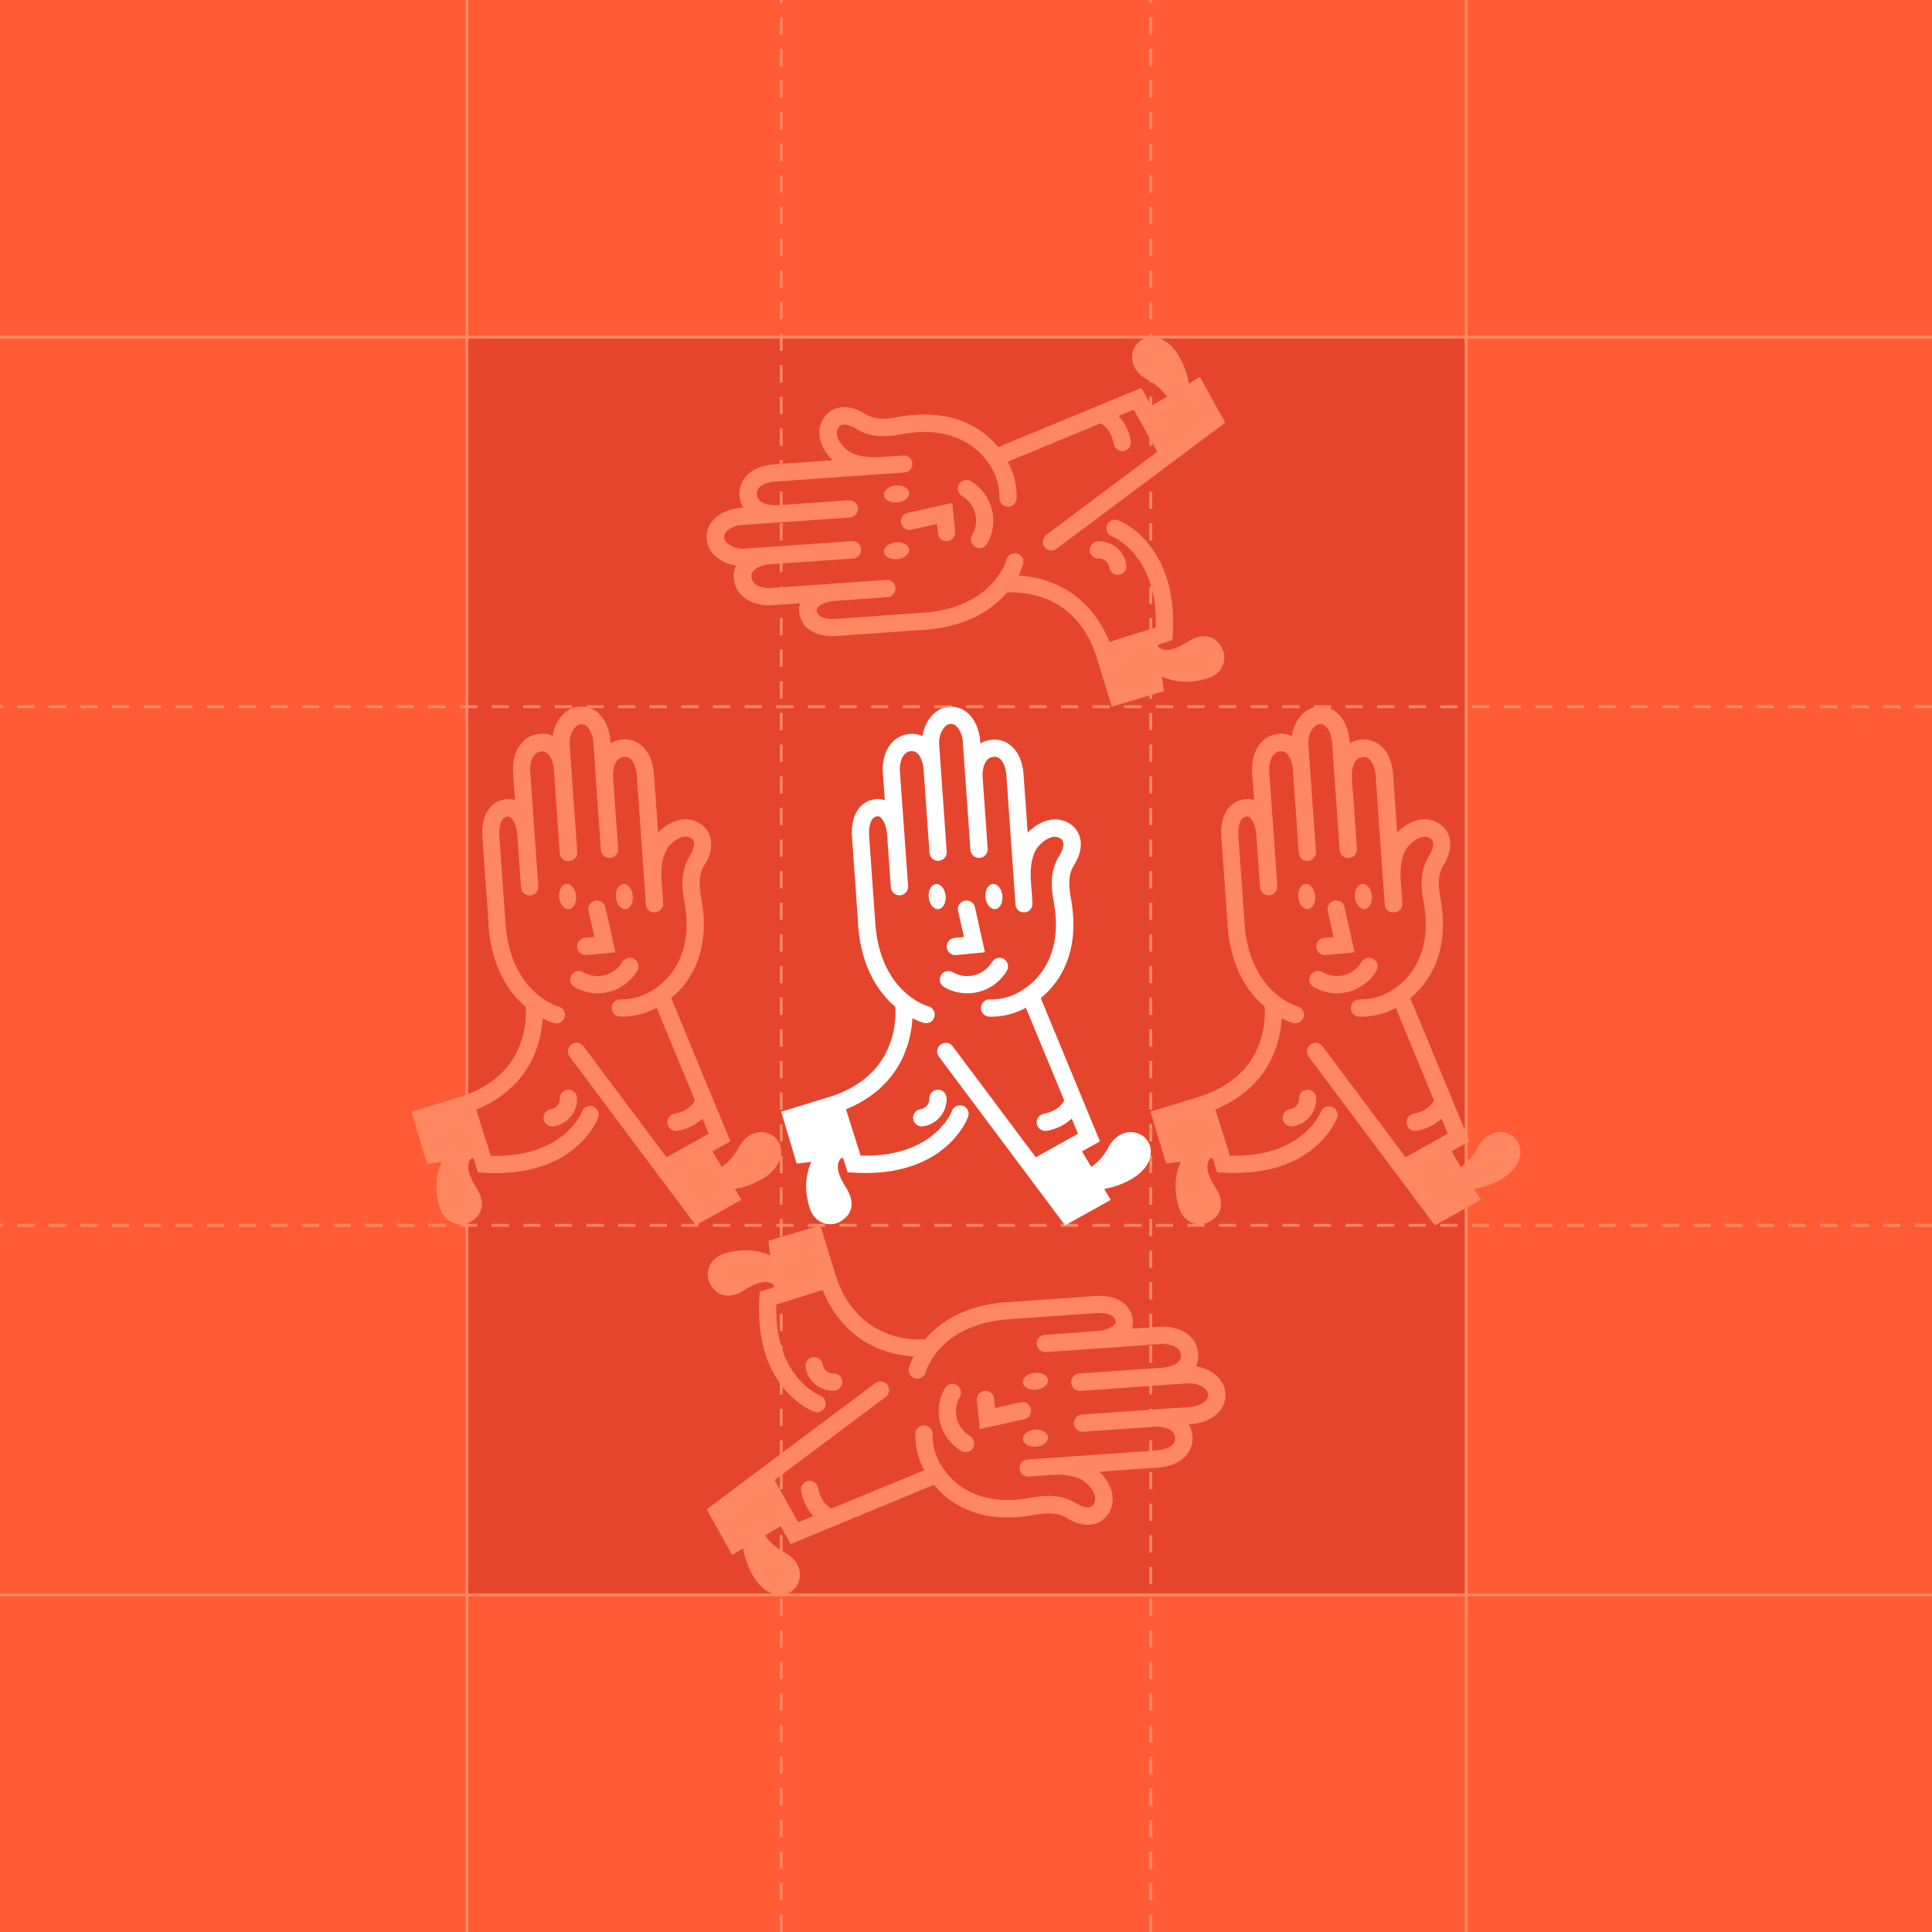
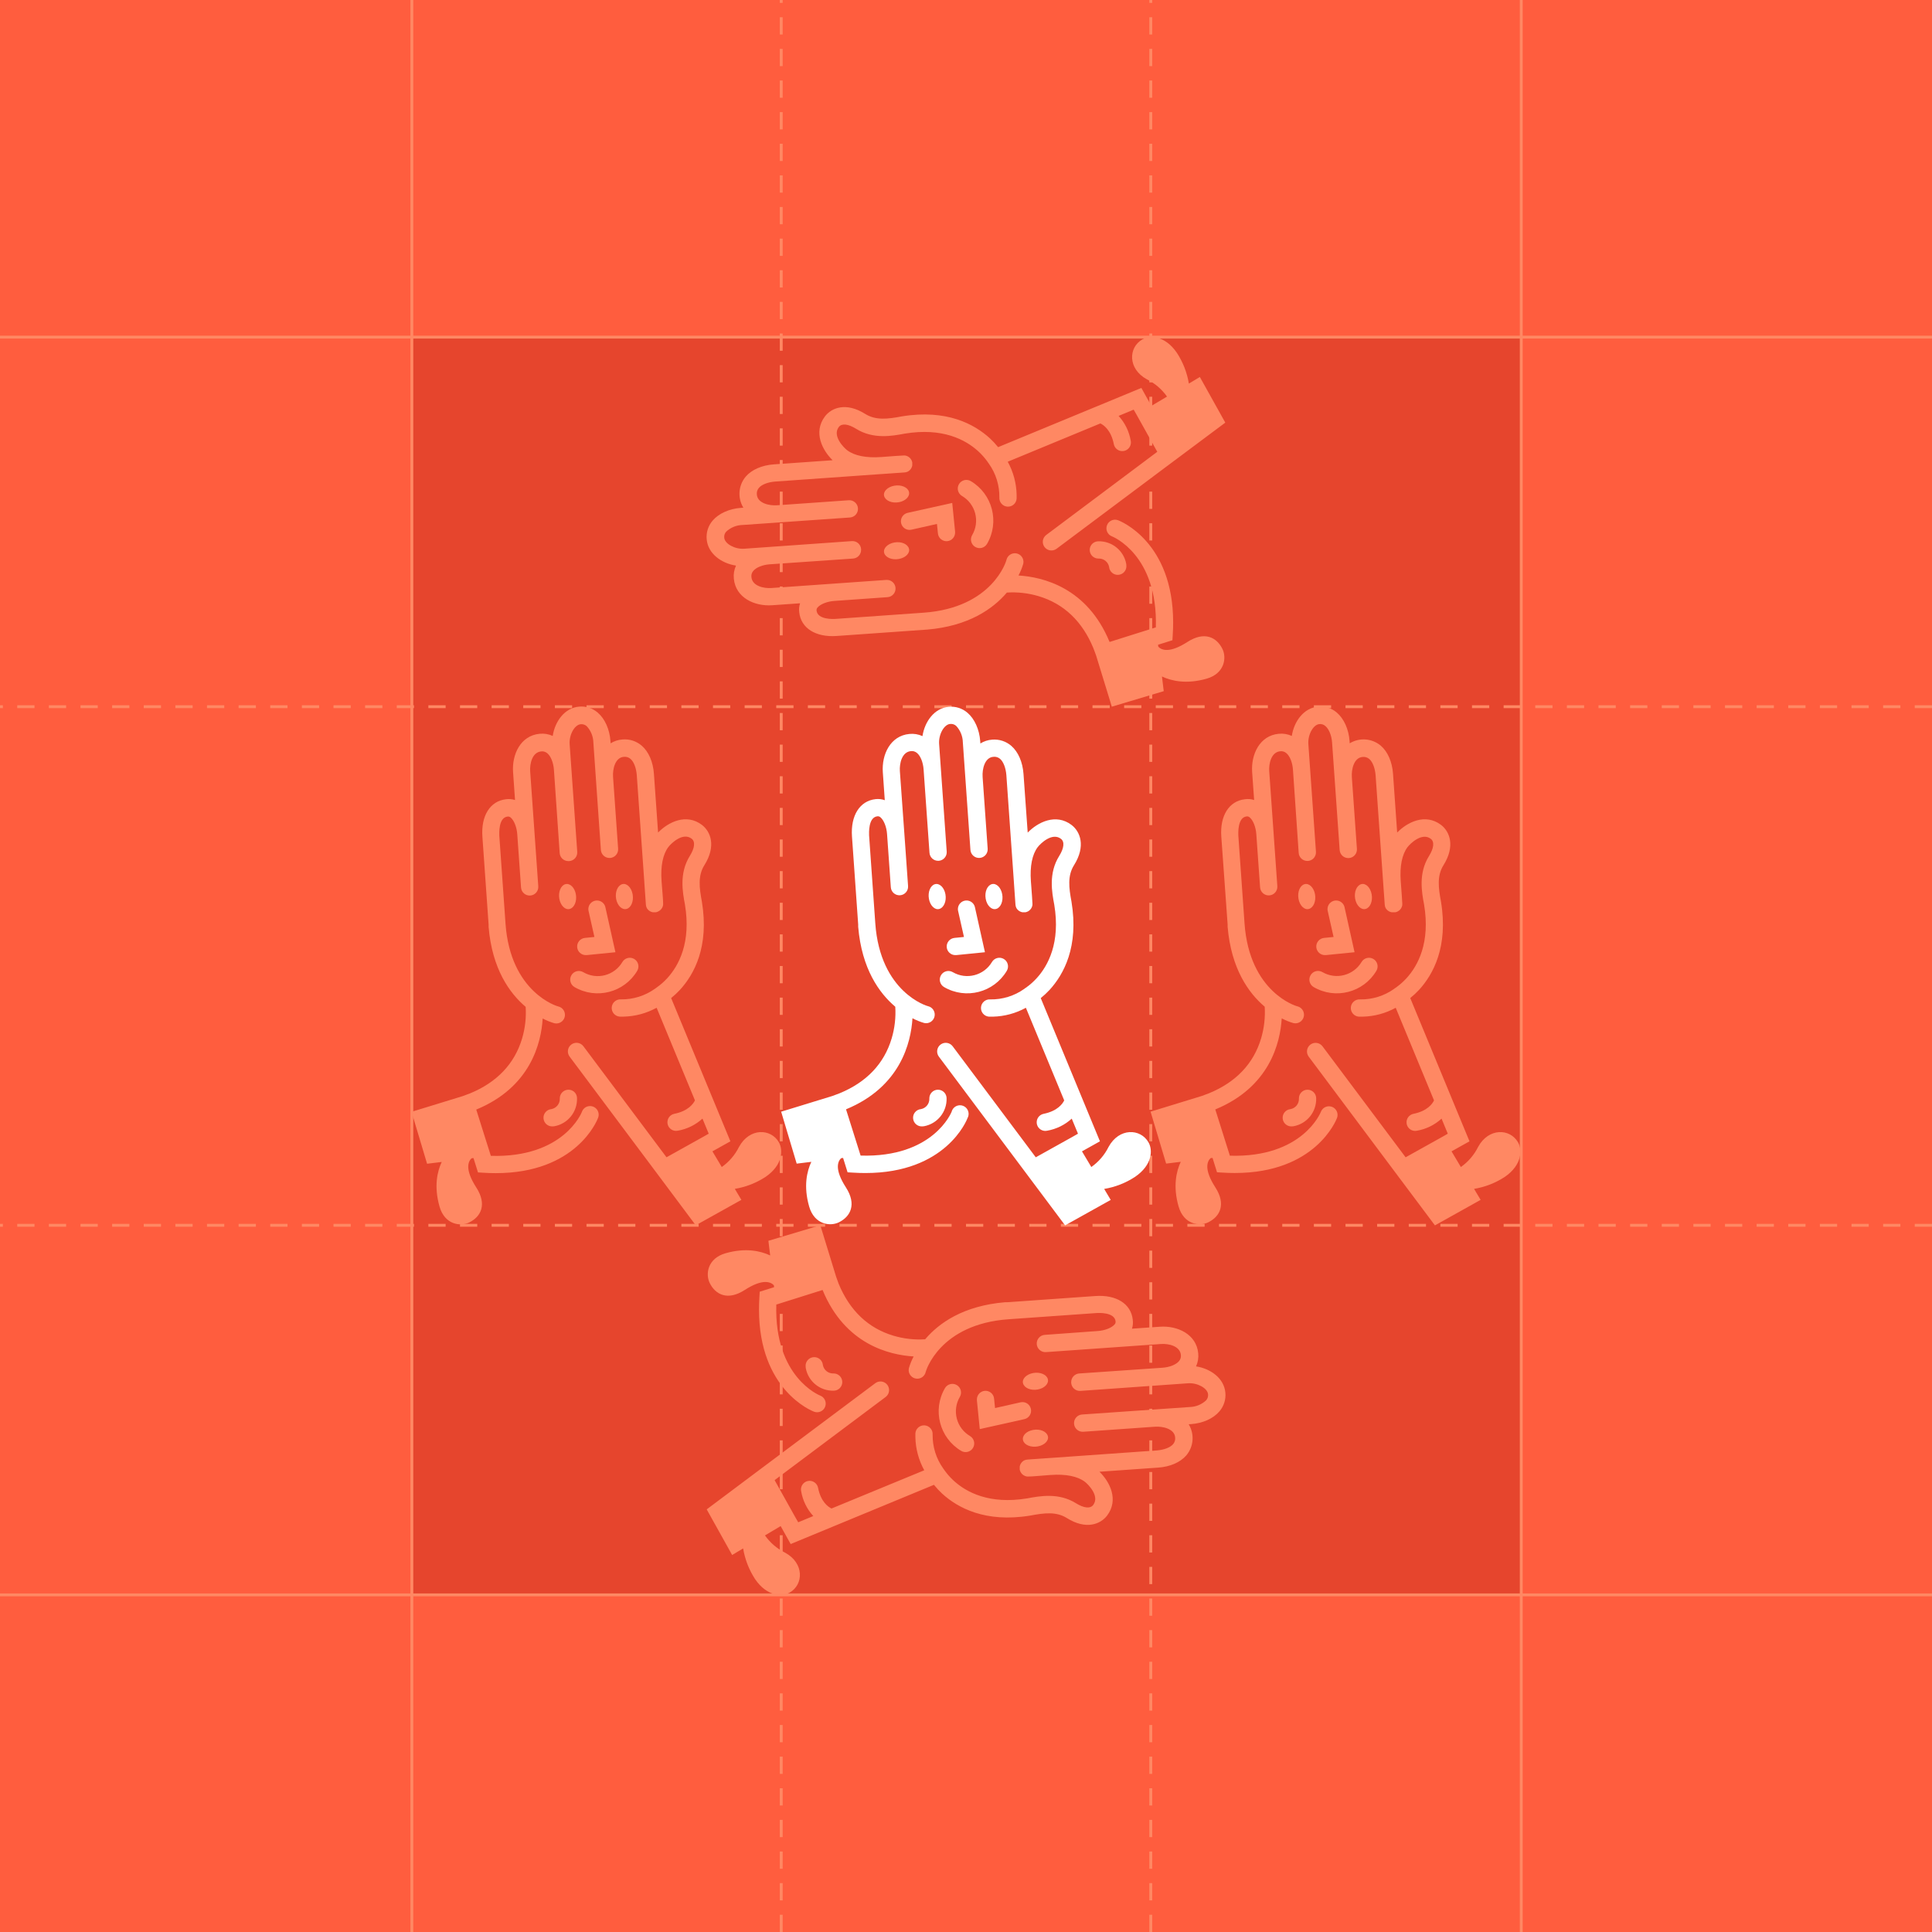
<svg xmlns="http://www.w3.org/2000/svg" viewBox="0 0 672 672">
  <defs>
-     <style>.cls-1{fill:#ff5c35;}.cls-2{fill:#e6452d;}.cls-3{fill:#ff8863;}.cls-4{fill:#fff;}</style>
+     <style>.cls-1{fill:#ff5d3e;}.cls-2{fill:#e6452d;}.cls-3{fill:#ff8863;}.cls-4{fill:#fff;}</style>
  </defs>
  <g id="Layer_3" data-name="Layer 3">
    <rect class="cls-1" width="672" height="672" />
  </g>
  <g id="Layer_1" data-name="Layer 1">
-     <rect class="cls-2" x="162.39" y="117.26" width="347.59" height="437.48" />
+     <rect class="cls-2" x="143.25" y="117.26" width="385.87" height="437.48" />
    <path class="cls-3" d="M672,246.31h-6v-1h6Zm-11,0h-6v-1h6Zm-11,0h-6v-1h6Zm-11,0h-6v-1h6Zm-11,0h-6v-1h6Zm-11,0h-6v-1h6Zm-11,0h-6v-1h6Zm-11,0h-6v-1h6Zm-11,0h-6v-1h6Zm-11,0h-6v-1h6Zm-11,0h-6v-1h6Zm-11,0h-6v-1h6Zm-11,0h-6v-1h6Zm-11,0h-6v-1h6Zm-11,0h-6v-1h6Zm-11,0h-6v-1h6Zm-11,0h-6v-1h6Zm-11,0h-6v-1h6Zm-11,0h-6v-1h6Zm-11,0h-6v-1h6Zm-11,0h-6v-1h6Zm-11,0h-6v-1h6Zm-11,0h-6v-1h6Zm-11,0h-6v-1h6Zm-11,0h-6v-1h6Zm-11,0h-6v-1h6Zm-11,0h-6v-1h6Zm-11,0h-6v-1h6Zm-11,0h-6v-1h6Zm-11,0h-6v-1h6Zm-11,0h-6v-1h6Zm-11,0h-6v-1h6Zm-11,0h-6v-1h6Zm-11,0h-6v-1h6Zm-11,0h-6v-1h6Zm-11,0h-6v-1h6Zm-11,0h-6v-1h6Zm-11,0h-6v-1h6Zm-11,0h-6v-1h6Zm-11,0h-6v-1h6Zm-11,0h-6v-1h6Zm-11,0h-6v-1h6Zm-11,0h-6v-1h6Zm-11,0h-6v-1h6Zm-11,0h-6v-1h6Zm-11,0h-6v-1h6Zm-11,0h-6v-1h6Zm-11,0h-6v-1h6Zm-11,0h-6v-1h6Zm-11,0h-6v-1h6Zm-11,0h-6v-1h6Zm-11,0h-6v-1h6Zm-11,0H94v-1h6Zm-11,0H83v-1h6Zm-11,0H72v-1h6Zm-11,0H61v-1h6Zm-11,0H50v-1h6Zm-11,0H39v-1h6Zm-11,0H28v-1h6Zm-11,0H17v-1h6Zm-11,0H6v-1h6Zm-11,0H0v-1H1Z" />
    <rect class="cls-3" y="116.76" width="672" height="1" />
    <path class="cls-3" d="M672,426.69h-6v-1h6Zm-11,0h-6v-1h6Zm-11,0h-6v-1h6Zm-11,0h-6v-1h6Zm-11,0h-6v-1h6Zm-11,0h-6v-1h6Zm-11,0h-6v-1h6Zm-11,0h-6v-1h6Zm-11,0h-6v-1h6Zm-11,0h-6v-1h6Zm-11,0h-6v-1h6Zm-11,0h-6v-1h6Zm-11,0h-6v-1h6Zm-11,0h-6v-1h6Zm-11,0h-6v-1h6Zm-11,0h-6v-1h6Zm-11,0h-6v-1h6Zm-11,0h-6v-1h6Zm-11,0h-6v-1h6Zm-11,0h-6v-1h6Zm-11,0h-6v-1h6Zm-11,0h-6v-1h6Zm-11,0h-6v-1h6Zm-11,0h-6v-1h6Zm-11,0h-6v-1h6Zm-11,0h-6v-1h6Zm-11,0h-6v-1h6Zm-11,0h-6v-1h6Zm-11,0h-6v-1h6Zm-11,0h-6v-1h6Zm-11,0h-6v-1h6Zm-11,0h-6v-1h6Zm-11,0h-6v-1h6Zm-11,0h-6v-1h6Zm-11,0h-6v-1h6Zm-11,0h-6v-1h6Zm-11,0h-6v-1h6Zm-11,0h-6v-1h6Zm-11,0h-6v-1h6Zm-11,0h-6v-1h6Zm-11,0h-6v-1h6Zm-11,0h-6v-1h6Zm-11,0h-6v-1h6Zm-11,0h-6v-1h6Zm-11,0h-6v-1h6Zm-11,0h-6v-1h6Zm-11,0h-6v-1h6Zm-11,0h-6v-1h6Zm-11,0h-6v-1h6Zm-11,0h-6v-1h6Zm-11,0h-6v-1h6Zm-11,0h-6v-1h6Zm-11,0H94v-1h6Zm-11,0H83v-1h6Zm-11,0H72v-1h6Zm-11,0H61v-1h6Zm-11,0H50v-1h6Zm-11,0H39v-1h6Zm-11,0H28v-1h6Zm-11,0H17v-1h6Zm-11,0H6v-1h6Zm-11,0H0v-1H1Z" />
    <rect class="cls-3" y="554.24" width="672" height="1" />
    <path class="cls-3" d="M400.77,672h-1v-6h1Zm0-11h-1v-6h1Zm0-11h-1v-6h1Zm0-11h-1v-6h1Zm0-11h-1v-6h1Zm0-11h-1v-6h1Zm0-11h-1v-6h1Zm0-11h-1v-6h1Zm0-11h-1v-6h1Zm0-11h-1v-6h1Zm0-11h-1v-6h1Zm0-11h-1v-6h1Zm0-11h-1v-6h1Zm0-11h-1v-6h1Zm0-11h-1v-6h1Zm0-11h-1v-6h1Zm0-11h-1v-6h1Zm0-11h-1v-6h1Zm0-11h-1v-6h1Zm0-11h-1v-6h1Zm0-11h-1v-6h1Zm0-11h-1v-6h1Zm0-11h-1v-6h1Zm0-11h-1v-6h1Zm0-11h-1v-6h1Zm0-11h-1v-6h1Zm0-11h-1v-6h1Zm0-11h-1v-6h1Zm0-11h-1v-6h1Zm0-11h-1v-6h1Zm0-11h-1v-6h1Zm0-11h-1v-6h1Zm0-11h-1v-6h1Zm0-11h-1v-6h1Zm0-11h-1v-6h1Zm0-11h-1v-6h1Zm0-11h-1v-6h1Zm0-11h-1v-6h1Zm0-11h-1v-6h1Zm0-11h-1v-6h1Zm0-11h-1v-6h1Zm0-11h-1v-6h1Zm0-11h-1v-6h1Zm0-11h-1v-6h1Zm0-11h-1v-6h1Zm0-11h-1v-6h1Zm0-11h-1v-6h1Zm0-11h-1v-6h1Zm0-11h-1v-6h1Zm0-11h-1v-6h1Zm0-11h-1v-6h1Zm0-11h-1v-6h1Zm0-11h-1V94h1Zm0-11h-1V83h1Zm0-11h-1V72h1Zm0-11h-1V61h1Zm0-11h-1V50h1Zm0-11h-1V39h1Zm0-11h-1V28h1Zm0-11h-1V17h1Zm0-11h-1V6h1Zm0-11h-1V0h1Z" />
-     <rect class="cls-3" x="509.48" width="1" height="672" />
-     <rect class="cls-3" x="161.89" width="1" height="672" />
+     <rect class="cls-3" x="528.63" width="1" height="672" />
+     <rect class="cls-3" x="142.75" width="1" height="672" />
    <path class="cls-3" d="M272.23,672h-1v-6h1Zm0-11h-1v-6h1Zm0-11h-1v-6h1Zm0-11h-1v-6h1Zm0-11h-1v-6h1Zm0-11h-1v-6h1Zm0-11h-1v-6h1Zm0-11h-1v-6h1Zm0-11h-1v-6h1Zm0-11h-1v-6h1Zm0-11h-1v-6h1Zm0-11h-1v-6h1Zm0-11h-1v-6h1Zm0-11h-1v-6h1Zm0-11h-1v-6h1Zm0-11h-1v-6h1Zm0-11h-1v-6h1Zm0-11h-1v-6h1Zm0-11h-1v-6h1Zm0-11h-1v-6h1Zm0-11h-1v-6h1Zm0-11h-1v-6h1Zm0-11h-1v-6h1Zm0-11h-1v-6h1Zm0-11h-1v-6h1Zm0-11h-1v-6h1Zm0-11h-1v-6h1Zm0-11h-1v-6h1Zm0-11h-1v-6h1Zm0-11h-1v-6h1Zm0-11h-1v-6h1Zm0-11h-1v-6h1Zm0-11h-1v-6h1Zm0-11h-1v-6h1Zm0-11h-1v-6h1Zm0-11h-1v-6h1Zm0-11h-1v-6h1Zm0-11h-1v-6h1Zm0-11h-1v-6h1Zm0-11h-1v-6h1Zm0-11h-1v-6h1Zm0-11h-1v-6h1Zm0-11h-1v-6h1Zm0-11h-1v-6h1Zm0-11h-1v-6h1Zm0-11h-1v-6h1Zm0-11h-1v-6h1Zm0-11h-1v-6h1Zm0-11h-1v-6h1Zm0-11h-1v-6h1Zm0-11h-1v-6h1Zm0-11h-1v-6h1Zm0-11h-1V94h1Zm0-11h-1V83h1Zm0-11h-1V72h1Zm0-11h-1V61h1Zm0-11h-1V50h1Zm0-11h-1V39h1Zm0-11h-1V28h1Zm0-11h-1V17h1Zm0-11h-1V6h1Zm0-11h-1V0h1Z" />
    <path class="cls-4" d="M399.46,397.31c-2.79-4.84-10.21-5.1-13.87,1.61a18.73,18.73,0,0,1-6,7l-3.25-5.45,6.25-3.49L362,347.17a29.62,29.62,0,0,0,3.07-2.86c4.91-5.37,10.22-15,7.62-30.69-.89-4.75-1.44-9,.88-12.68,4.18-6.68,2.15-11.7-.86-14-5.49-4.14-11.75-.94-15.25,2.66L356,269.19c-.29-4.12-1.84-7.68-4.24-9.76a9,9,0,0,0-6.68-2.16A8.85,8.85,0,0,0,341,258.6l-.06-.84c-.29-4-1.94-7.73-4.43-9.84a8.68,8.68,0,0,0-6.55-2.07c-5,.46-8.34,5.18-9.1,10.19a8.78,8.78,0,0,0-4.56-.75c-6.64.63-9.67,7.19-9.23,13.34l.68,9.7a7.08,7.08,0,0,0-3.21-.37c-5.49.61-8.71,5.71-8.2,13l2.16,30.61h0l0,.61a1.13,1.13,0,0,1,0,.18c1.23,14.61,7.3,23.06,12.9,27.81a31.66,31.66,0,0,1-1.25,11c-2.61,8.8-8.73,15.24-18.11,19.1l-2.51.94-17.82,5.47,5.4,18.06,5.09-.62c-1.55,3.32-2.77,8.52-.75,15.55,1.79,6.26,7.27,7,10.34,5.48,4.06-2,6.24-6.24,2.44-12.14-4.06-6.3-2.84-9.06-1.66-10.17l.68-.08,1.56,5,2.06.12c1.43.09,2.81.13,4.14.13,28,0,35.24-18.34,35.54-19.15A3,3,0,1,0,331,386.7c-.07.16-6.34,16-31.66,15.24l-2.44-7.75-2.63-8.34h0c18.92-7.79,22.6-23.19,23.11-31.68a21.27,21.27,0,0,0,4.1,1.66,2.94,2.94,0,0,0,.65.07,3,3,0,0,0,.64-5.93c-.17,0-16.62-4.72-18.32-28.82l-2.16-30.61c0-.64-.35-6.25,2.88-6.61a1.34,1.34,0,0,1,1.11.38c1.16,1,2.09,3.34,2.26,5.79l1.31,18.51a3,3,0,1,0,6-.42l-1.08-15.3h0L313,268.21c-.18-2.63.68-6.65,3.82-6.95a2.73,2.73,0,0,1,2.14.65c1.22,1,2.12,3.28,2.29,5.71a.08.08,0,0,1,0,0l2.05,29a3,3,0,0,0,3,2.79h.21a3,3,0,0,0,2.78-3.21l-2.64-37.44c-.23-3.25,1.69-6.75,3.81-6.95a2.7,2.7,0,0,1,2.12.67,8.61,8.61,0,0,1,2.32,5.7l2.64,37.44a3,3,0,0,0,6-.42l-1.76-24.92a.34.34,0,0,0,0-.1c-.18-2.56.68-6.72,3.75-6.94a3,3,0,0,1,2.32.71c1.17,1,2,3.19,2.19,5.65l2.63,37.33h0V307l.53,7.57c0,.11,0,.22.06.33a1.52,1.52,0,0,0,0,.21,2.64,2.64,0,0,0,.17.47s0,0,0,.06a3,3,0,0,0,2.21,1.67l.15,0c.12,0,.23,0,.35,0h.21a2.51,2.51,0,0,0,.27,0l.29-.05.27-.1.28-.11c.09,0,.16-.1.25-.15l.25-.16c.07-.05.13-.12.2-.18a2.18,2.18,0,0,0,.22-.21,1.25,1.25,0,0,0,.16-.22,2.15,2.15,0,0,0,.18-.24c.05-.08.08-.17.12-.25s.09-.18.12-.27a1.38,1.38,0,0,0,.08-.29c0-.09.05-.18.07-.28s0-.21,0-.32a2,2,0,0,0,0-.25c-.05-1.23-.26-4-.41-6l-.13-1.72v0c-.37-5.22.45-9.32,2.37-11.85.91-1.21,5-5.24,8.08-2.9,1.33,1,1.1,3.24-.62,6-3.75,6-2.51,12.6-1.7,16.91,2.19,13.21-2.13,21.21-6.14,25.6a23.09,23.09,0,0,1-3.72,3.28,3.14,3.14,0,0,0-.59.42,19.83,19.83,0,0,1-11.81,3.65,3,3,0,1,0-.45,6c.46,0,.92,0,1.39,0a25,25,0,0,0,11.45-3.09l13.33,32.22c-.55,1.14-2.29,3.69-7.17,4.67a3,3,0,0,0,.59,5.94,3.05,3.05,0,0,0,.6-.06,17.07,17.07,0,0,0,8.6-4.21l2.17,5.24-1.75,1h0l-7.93,4.42-5,2.79-28.91-38.62a3,3,0,0,0-4.8,3.6l28.43,38h0l15.48,20.69,15.87-8.85-2.28-3.82a27.91,27.91,0,0,0,10.68-4.16C400.9,405.21,401,399.91,399.46,397.31Z" />
    <path class="cls-4" d="M323.25,382.08a3.59,3.59,0,0,1-2.92,3.7,3,3,0,0,0,.54,6,2.47,2.47,0,0,0,.54-.05,9.61,9.61,0,0,0,7.84-9.7,3,3,0,0,0-3.05-3A3,3,0,0,0,323.25,382.08Z" />
    <path class="cls-4" d="M325.21,307.54c-1.59.42-2.53,2.7-2.11,5.08s2.06,4,3.64,3.53,2.53-2.71,2.11-5.08S326.8,307.11,325.21,307.54Z" />
    <path class="cls-4" d="M346.49,316.15c1.59-.43,2.53-2.71,2.11-5.08s-2.06-4-3.65-3.53-2.52,2.7-2.1,5.08S344.9,316.58,346.49,316.15Z" />
    <path class="cls-4" d="M329.3,329.51a3,3,0,0,0,3,2.7h.29l10-1-3.45-15.5a3,3,0,1,0-5.85,1.3l2,8.89-3.29.33A3,3,0,0,0,329.3,329.51Z" />
    <path class="cls-4" d="M327.3,339.21a3,3,0,0,0,1.06,4.11,16,16,0,0,0,21.84-5.66,3,3,0,0,0-5.17-3.05,10,10,0,0,1-13.63,3.53A3,3,0,0,0,327.3,339.21Z" />
    <path class="cls-3" d="M528,397.31c-2.79-4.84-10.21-5.1-13.87,1.61a18.73,18.73,0,0,1-6,7l-3.25-5.45,6.25-3.49-20.61-49.83a29.62,29.62,0,0,0,3.07-2.86c4.91-5.37,10.21-15,7.62-30.69-.89-4.75-1.44-9,.88-12.68,4.17-6.68,2.15-11.7-.86-14-5.5-4.14-11.75-.94-15.26,2.66l-1.44-20.45c-.29-4.12-1.84-7.68-4.25-9.76a9.3,9.3,0,0,0-10.82-.83l-.05-.84c-.29-4-1.94-7.73-4.43-9.84a8.68,8.68,0,0,0-6.55-2.07c-5,.46-8.34,5.18-9.11,10.19a8.73,8.73,0,0,0-4.55-.75c-6.64.63-9.67,7.19-9.24,13.34l.69,9.7A7.08,7.08,0,0,0,433,278c-5.49.61-8.72,5.71-8.2,13L427,321.56h0l0,.61,0,.18c1.23,14.61,7.3,23.06,12.9,27.81a31.92,31.92,0,0,1-1.25,11c-2.61,8.8-8.73,15.24-18.11,19.1l-2.51.94-17.83,5.47,5.41,18.06,5.09-.62c-1.55,3.32-2.77,8.52-.75,15.55,1.79,6.26,7.27,7,10.34,5.48,4.06-2,6.24-6.24,2.44-12.14-4.06-6.3-2.84-9.06-1.66-10.17l.68-.08,1.56,5,2.06.12c1.43.09,2.81.13,4.14.13,28,0,35.24-18.34,35.54-19.15a3,3,0,1,0-5.62-2.11c-.06.16-6.33,16-31.65,15.24l-2.44-7.75-2.63-8.34h0c18.92-7.79,22.6-23.19,23.11-31.68a21.27,21.27,0,0,0,4.1,1.66,2.88,2.88,0,0,0,.65.07,3,3,0,0,0,.64-5.93c-.17,0-16.62-4.72-18.33-28.82l-2.16-30.61c0-.64-.34-6.25,2.89-6.61a1.34,1.34,0,0,1,1.11.38c1.16,1,2.09,3.34,2.26,5.79l1.31,18.51a3,3,0,0,0,6-.42l-1.08-15.3h0l-1.74-24.67c-.19-2.63.68-6.65,3.82-6.95a2.71,2.71,0,0,1,2.13.65c1.23,1,2.13,3.28,2.3,5.71,0,0,0,0,0,0l2,29a3,3,0,0,0,3,2.79h.22a3,3,0,0,0,2.78-3.21l-2.64-37.44c-.23-3.25,1.69-6.75,3.8-6.95a2.68,2.68,0,0,1,2.12.67c1.25,1.06,2.16,3.29,2.33,5.7l2.64,37.44a3,3,0,0,0,6-.42l-1.76-24.92v-.1c-.18-2.56.68-6.72,3.75-6.94a3,3,0,0,1,2.31.71c1.18,1,2,3.19,2.2,5.65l2.63,37.33h0V307l.54,7.57c0,.11,0,.22.05.33s0,.14,0,.21a2.64,2.64,0,0,0,.17.47s0,0,0,.06a3,3,0,0,0,2.21,1.67l.15,0c.12,0,.23,0,.35,0H485a2,2,0,0,0,.26,0l.3-.05.27-.1.28-.11a1.94,1.94,0,0,0,.24-.15,1.53,1.53,0,0,0,.25-.16,1.81,1.81,0,0,0,.21-.18c.07-.07.15-.13.22-.21a1.25,1.25,0,0,0,.16-.22c.06-.08.12-.15.18-.24l.12-.25c0-.09.09-.18.12-.27a2.45,2.45,0,0,0,.08-.29,2.3,2.3,0,0,0,.06-.28,1.67,1.67,0,0,0,0-.32,2,2,0,0,0,0-.25c-.05-1.23-.26-4-.41-6l-.13-1.72v0c-.37-5.22.45-9.32,2.36-11.85.92-1.21,5-5.24,8.09-2.9,1.33,1,1.1,3.24-.62,6-3.75,6-2.51,12.6-1.7,16.91,2.19,13.21-2.13,21.21-6.14,25.6a23.52,23.52,0,0,1-3.72,3.28,2.85,2.85,0,0,0-.59.42,19.85,19.85,0,0,1-11.81,3.65,3,3,0,1,0-.45,6c.46,0,.92,0,1.39,0a25,25,0,0,0,11.45-3.09l13.32,32.22c-.54,1.14-2.28,3.69-7.16,4.67a3,3,0,0,0,.59,5.94,3.05,3.05,0,0,0,.6-.06,17,17,0,0,0,8.59-4.21l2.17,5.24-1.74,1h0l-7.93,4.42-5,2.79L460,363.93a3,3,0,1,0-4.8,3.6l28.42,38h0l15.49,20.69L515,417.34l-2.28-3.82a27.91,27.91,0,0,0,10.68-4.16C529.45,405.21,529.51,399.91,528,397.31Z" />
    <path class="cls-3" d="M451.8,382.08a3.59,3.59,0,0,1-2.92,3.7,3,3,0,0,0,.54,6,2.47,2.47,0,0,0,.54-.05,9.61,9.61,0,0,0,7.84-9.7,3,3,0,0,0-3.05-3A3,3,0,0,0,451.8,382.08Z" />
    <path class="cls-3" d="M453.76,307.54c-1.59.42-2.53,2.7-2.11,5.08s2.06,4,3.64,3.53,2.53-2.71,2.11-5.08S455.34,307.11,453.76,307.54Z" />
    <path class="cls-3" d="M475,316.15c1.59-.43,2.53-2.71,2.1-5.08s-2.05-4-3.64-3.53-2.53,2.7-2.1,5.08S473.45,316.58,475,316.15Z" />
    <path class="cls-3" d="M457.85,329.51a3,3,0,0,0,3,2.7h.3l10-1-3.45-15.5a3,3,0,1,0-5.85,1.3l2,8.89-3.29.33A3,3,0,0,0,457.85,329.51Z" />
    <path class="cls-3" d="M455.85,339.21a3,3,0,0,0,1.06,4.11,16,16,0,0,0,21.84-5.66,3,3,0,0,0-5.17-3.05A10,10,0,0,1,460,338.14,3,3,0,0,0,455.85,339.21Z" />
    <path class="cls-3" d="M270.91,397.31c-2.78-4.84-10.2-5.1-13.86,1.61a18.83,18.83,0,0,1-6,7l-3.25-5.45,6.25-3.49-20.61-49.83a28.64,28.64,0,0,0,3.07-2.86c4.91-5.37,10.22-15,7.62-30.69-.89-4.75-1.44-9,.88-12.68,4.18-6.68,2.15-11.7-.86-14-5.49-4.14-11.75-.94-15.25,2.66l-1.45-20.45c-.29-4.12-1.83-7.68-4.24-9.76a9,9,0,0,0-6.68-2.16,8.85,8.85,0,0,0-4.14,1.33l-.06-.84c-.29-4-1.94-7.73-4.43-9.84a8.67,8.67,0,0,0-6.55-2.07c-5,.46-8.34,5.18-9.1,10.19a8.78,8.78,0,0,0-4.56-.75c-6.63.63-9.67,7.19-9.23,13.34l.68,9.7A7.05,7.05,0,0,0,176,278c-5.5.61-8.72,5.71-8.21,13l2.16,30.61h0l0,.61a1.13,1.13,0,0,0,0,.18c1.22,14.61,7.29,23.06,12.89,27.81a31.59,31.59,0,0,1-1.24,11c-2.62,8.8-8.74,15.24-18.12,19.1l-2.51.94-17.82,5.47,5.4,18.06,5.09-.62c-1.55,3.32-2.76,8.52-.75,15.55,1.79,6.26,7.27,7,10.34,5.48,4.06-2,6.24-6.24,2.44-12.14-4.06-6.3-2.84-9.06-1.66-10.17l.68-.08,1.57,5,2.05.12c1.43.09,2.81.13,4.14.13,28,0,35.24-18.34,35.54-19.15a3,3,0,1,0-5.61-2.11c-.06.16-6.33,16-31.65,15.24l-2.45-7.75-2.63-8.34h0c18.92-7.79,22.6-23.19,23.11-31.68a21.86,21.86,0,0,0,4.1,1.66,2.94,2.94,0,0,0,.65.07,3,3,0,0,0,.64-5.93c-.16,0-16.62-4.72-18.32-28.82l-2.16-30.61c0-.64-.35-6.25,2.88-6.61a1.36,1.36,0,0,1,1.12.38c1.15,1,2.08,3.34,2.25,5.79l1.31,18.51a3,3,0,0,0,6-.42l-1.08-15.3h0l-1.74-24.67c-.18-2.63.68-6.65,3.82-6.95a2.73,2.73,0,0,1,2.14.65c1.22,1,2.12,3.28,2.3,5.71v0l2,29a3,3,0,0,0,3,2.79H198a3,3,0,0,0,2.78-3.21l-2.64-37.44c-.23-3.25,1.69-6.75,3.81-6.95a2.7,2.7,0,0,1,2.12.67,8.61,8.61,0,0,1,2.32,5.7L209,295.63a3,3,0,0,0,6-.42l-1.76-24.92s0-.07,0-.1c-.19-2.56.67-6.72,3.74-6.94a3,3,0,0,1,2.32.71c1.18,1,2,3.19,2.19,5.65l2.63,37.33h0V307l.53,7.57c0,.11,0,.22.06.33a1.52,1.52,0,0,0,0,.21,2.64,2.64,0,0,0,.17.47.14.14,0,0,1,0,.06,3,3,0,0,0,2.21,1.67l.15,0c.12,0,.23,0,.35,0h.21a2.19,2.19,0,0,0,.27,0l.29-.05.28-.1L229,317a2.07,2.07,0,0,0,.25-.15l.25-.16a1.71,1.71,0,0,0,.2-.18,2.18,2.18,0,0,0,.22-.21,2.11,2.11,0,0,0,.17-.22c0-.08.12-.15.17-.24s.08-.17.12-.25l.13-.27a2.46,2.46,0,0,0,.07-.29c0-.09.05-.18.07-.28s0-.21,0-.32,0-.16,0-.25c0-1.23-.26-4-.41-6l-.13-1.72v0c-.37-5.22.45-9.32,2.37-11.85.91-1.21,5-5.24,8.08-2.9,1.33,1,1.1,3.24-.62,6-3.75,6-2.51,12.6-1.7,16.91,2.19,13.21-2.13,21.21-6.13,25.6a23.14,23.14,0,0,1-3.73,3.28,3.51,3.51,0,0,0-.59.42A19.83,19.83,0,0,1,216,347.61a3,3,0,0,0-.45,6c.46,0,.92,0,1.39,0a24.94,24.94,0,0,0,11.45-3.09l13.33,32.22c-.55,1.14-2.29,3.69-7.17,4.67a3,3,0,0,0,.59,5.94,3.05,3.05,0,0,0,.6-.06,17.07,17.07,0,0,0,8.6-4.21l2.17,5.24-1.75,1h0l-7.93,4.42-5,2.79-28.91-38.62a3,3,0,0,0-4.8,3.6l28.43,38h0L242,426.19l15.87-8.85-2.28-3.82a27.85,27.85,0,0,0,10.68-4.16C272.35,405.21,272.41,399.91,270.91,397.31Z" />
    <path class="cls-3" d="M194.71,382.08a3.6,3.6,0,0,1-2.93,3.7,3,3,0,0,0,.54,6,2.47,2.47,0,0,0,.54-.05,9.61,9.61,0,0,0,7.84-9.7,2.94,2.94,0,0,0-3-3A3,3,0,0,0,194.71,382.08Z" />
    <path class="cls-3" d="M196.66,307.54c-1.59.42-2.53,2.7-2.11,5.08s2.06,4,3.65,3.53,2.52-2.71,2.1-5.08S198.25,307.11,196.66,307.54Z" />
    <path class="cls-3" d="M217.94,316.15c1.59-.43,2.53-2.71,2.11-5.08s-2.06-4-3.64-3.53-2.53,2.7-2.11,5.08S216.36,316.58,217.94,316.15Z" />
    <path class="cls-3" d="M200.76,329.51a3,3,0,0,0,3,2.7h.3l10-1-3.46-15.5a3,3,0,1,0-5.85,1.3l2,8.89-3.28.33A3,3,0,0,0,200.76,329.51Z" />
    <path class="cls-3" d="M198.75,339.21a3,3,0,0,0,1.06,4.11,16,16,0,0,0,21.84-5.66,3,3,0,0,0-5.17-3.05,9.94,9.94,0,0,1-13.62,3.53A3,3,0,0,0,198.75,339.21Z" />
    <path class="cls-3" d="M397.31,118.07c-4.84,2.79-5.1,10.21,1.61,13.87a18.83,18.83,0,0,1,7,6l-5.45,3.25L397,134.93l-49.83,20.6a29.62,29.62,0,0,0-2.86-3.07c-5.37-4.9-15-10.21-30.69-7.62-4.75.9-9,1.45-12.68-.87-6.68-4.18-11.7-2.15-14,.86-4.14,5.49-.94,11.75,2.66,15.25l-20.45,1.44c-4.12.29-7.68,1.84-9.76,4.25a9.29,9.29,0,0,0-.83,10.82l-.84.06c-4,.28-7.73,1.94-9.84,4.42a8.7,8.7,0,0,0-2.07,6.56c.46,5,5.18,8.33,10.19,9.1a8.78,8.78,0,0,0-.75,4.56c.63,6.63,7.19,9.66,13.34,9.23l9.7-.68A7,7,0,0,0,278,213c.61,5.5,5.71,8.72,13,8.21l30.61-2.16h0l.61-.05.18,0c14.61-1.22,23.06-7.3,27.81-12.89a31.59,31.59,0,0,1,11,1.24c8.8,2.61,15.24,8.74,19.1,18.11l.94,2.52,5.47,17.82,18.06-5.4-.62-5.1c3.32,1.56,8.52,2.77,15.55.76,6.26-1.8,7-7.27,5.48-10.35-2-4.06-6.24-6.23-12.14-2.44-6.3,4.07-9.06,2.84-10.17,1.67l-.08-.68,5-1.57.12-2.06c.09-1.42.13-2.8.13-4.13,0-28-18.34-35.24-19.15-35.55a3,3,0,1,0-2.11,5.62c.16.06,16,6.33,15.24,31.65l-7.75,2.44-8.34,2.63v0c-7.79-18.93-23.19-22.6-31.68-23.12a21.27,21.27,0,0,0,1.66-4.1,2.79,2.79,0,0,0,.07-.64,3,3,0,0,0-5.93-.64c0,.16-4.72,16.62-28.82,18.32l-30.61,2.16c-.64.05-6.25.35-6.61-2.89a1.34,1.34,0,0,1,.38-1.11c1-1.15,3.34-2.08,5.79-2.25l18.51-1.31a3,3,0,0,0-.42-6l-15.3,1.08h0l-24.67,1.74c-2.63.19-6.65-.67-6.95-3.81a2.73,2.73,0,0,1,.65-2.14c1-1.22,3.28-2.13,5.71-2.3h0l29-2a3,3,0,0,0,2.79-3V191a3,3,0,0,0-3.21-2.79l-37.44,2.65c-3.25.23-6.75-1.7-6.95-3.81a2.7,2.7,0,0,1,.67-2.12,8.62,8.62,0,0,1,5.7-2.33L295.63,180a3,3,0,0,0-.42-6l-24.92,1.75a.34.34,0,0,1-.1,0c-2.56.18-6.72-.68-6.94-3.75a3,3,0,0,1,.71-2.31c1-1.18,3.19-2,5.65-2.19l37.33-2.64H307l7.57-.53c.11,0,.22,0,.33-.06l.21,0a3.8,3.8,0,0,0,.47-.18l.06,0a3,3,0,0,0,1.67-2.2s0-.11,0-.16,0-.22,0-.34v-.12h0v-.09a2.34,2.34,0,0,0,0-.26c0-.1,0-.2-.05-.29s-.07-.19-.1-.28-.07-.19-.11-.28-.1-.16-.15-.24-.1-.17-.16-.25-.12-.14-.18-.21a2.08,2.08,0,0,0-.21-.21,2.11,2.11,0,0,0-.22-.17,2.07,2.07,0,0,0-.24-.17c-.08-.05-.17-.08-.25-.12l-.27-.13-.29-.07a1.28,1.28,0,0,0-.28-.07c-.1,0-.21,0-.32,0a2,2,0,0,0-.25,0c-1.23.05-4,.26-6,.41l-1.72.13h0c-5.22.37-9.32-.45-11.85-2.37-1.21-.92-5.24-5-2.9-8.08,1-1.33,3.24-1.1,6,.62,6,3.74,12.6,2.5,16.91,1.69,13.21-2.19,21.21,2.13,25.6,6.14a23.52,23.52,0,0,1,3.28,3.72,3.22,3.22,0,0,0,.42.6A19.83,19.83,0,0,1,347.61,173a3,3,0,0,0,6,.44c0-.46,0-.92,0-1.38a25,25,0,0,0-3.09-11.46l32.22-13.32c1.14.55,3.69,2.28,4.67,7.17a3,3,0,1,0,5.88-1.19,17,17,0,0,0-4.21-8.6l5.24-2.17,1,1.74h0l4.42,7.92,2.79,5-38.62,28.92a3,3,0,0,0,3.6,4.8l38-28.43h0L426.19,147l-8.85-15.87-3.82,2.29a27.79,27.79,0,0,0-4.16-10.68C405.21,116.64,399.91,116.58,397.31,118.07Z" />
    <path class="cls-3" d="M382.08,194.28a3.59,3.59,0,0,1,3.7,2.93,3,3,0,0,0,6-.54,2.62,2.62,0,0,0-.05-.55,9.61,9.61,0,0,0-9.7-7.84,3,3,0,0,0-3,3.05A3,3,0,0,0,382.08,194.28Z" />
    <path class="cls-3" d="M307.54,192.33c.42,1.58,2.7,2.53,5.08,2.1s4-2.05,3.53-3.64-2.71-2.53-5.08-2.1S307.11,190.74,307.54,192.33Z" />
    <path class="cls-3" d="M316.15,171.05c-.43-1.59-2.71-2.53-5.08-2.11s-4,2.05-3.53,3.64,2.7,2.53,5.08,2.11S316.58,172.63,316.15,171.05Z" />
    <path class="cls-3" d="M329.51,188.23a3,3,0,0,0,2.7-3c0-.1,0-.2,0-.3l-1-10-15.5,3.45a3,3,0,1,0,1.3,5.86l8.89-2,.33,3.28A3,3,0,0,0,329.51,188.23Z" />
    <path class="cls-3" d="M339.21,190.24a3,3,0,0,0,4.11-1.07,16,16,0,0,0-5.66-21.83,3,3,0,0,0-3.05,5.17,9.94,9.94,0,0,1,3.53,13.62A3,3,0,0,0,339.21,190.24Z" />
    <path class="cls-3" d="M274.69,553.93c4.84-2.79,5.1-10.21-1.61-13.87a18.74,18.74,0,0,1-7-6l5.45-3.25,3.49,6.25,49.83-20.6a29.62,29.62,0,0,0,2.86,3.07c5.37,4.9,15,10.21,30.69,7.62,4.75-.9,9-1.45,12.68.87,6.68,4.18,11.7,2.15,14-.86,4.14-5.49.94-11.75-2.66-15.25l20.45-1.44c4.12-.29,7.68-1.84,9.76-4.25a9.29,9.29,0,0,0,.83-10.82l.84-.06c4.05-.28,7.73-1.94,9.84-4.42a8.7,8.7,0,0,0,2.07-6.56c-.46-5-5.18-8.33-10.19-9.1a8.78,8.78,0,0,0,.75-4.56c-.63-6.63-7.19-9.66-13.34-9.23l-9.7.68A7,7,0,0,0,394,459c-.61-5.5-5.71-8.72-13-8.21l-30.61,2.16h0l-.61,0-.18,0c-14.61,1.22-23.06,7.3-27.81,12.89a31.59,31.59,0,0,1-11-1.24c-8.8-2.61-15.24-8.74-19.1-18.11L290.8,444l-5.47-17.82-18.06,5.4.62,5.1c-3.32-1.56-8.52-2.77-15.55-.76-6.26,1.8-7,7.27-5.48,10.35,2,4.06,6.24,6.23,12.14,2.44,6.3-4.07,9.06-2.84,10.17-1.67l.08.68-5,1.57-.12,2.06c-.09,1.42-.13,2.8-.13,4.13,0,28,18.34,35.24,19.15,35.55a3,3,0,1,0,2.11-5.62c-.16-.06-16-6.33-15.24-31.65l7.75-2.44,8.34-2.63v0c7.79,18.93,23.19,22.6,31.68,23.12a21.27,21.27,0,0,0-1.66,4.1,2.79,2.79,0,0,0-.07.64,3,3,0,0,0,5.93.64c0-.16,4.72-16.62,28.82-18.32l30.61-2.16c.64-.05,6.25-.35,6.61,2.89a1.34,1.34,0,0,1-.38,1.11c-1,1.15-3.34,2.08-5.79,2.25L363.4,464.3a3,3,0,0,0,.42,6l15.3-1.08h0l24.67-1.74c2.63-.19,6.65.67,6.95,3.81a2.73,2.73,0,0,1-.65,2.14c-1,1.22-3.28,2.13-5.71,2.3h0l-29,2a3,3,0,0,0-2.79,3V481a3,3,0,0,0,3.21,2.79l37.44-2.65c3.25-.23,6.75,1.7,6.95,3.81a2.7,2.7,0,0,1-.67,2.12,8.62,8.62,0,0,1-5.7,2.33L376.37,492a3,3,0,1,0,.42,6l24.92-1.75h.1c2.56-.18,6.72.68,6.94,3.75a3,3,0,0,1-.71,2.31c-1,1.18-3.19,2-5.65,2.19l-37.33,2.64H365l-7.57.53-.33.06-.21,0a3.8,3.8,0,0,0-.47.18l-.06,0a3,3,0,0,0-1.67,2.2c0,.05,0,.11,0,.16s0,.22,0,.34v.12h0v.09a2.34,2.34,0,0,0,0,.26c0,.1,0,.2.05.29s.07.19.1.28.07.19.11.28.1.16.15.24.1.17.16.25.12.14.18.21a2.08,2.08,0,0,0,.21.21,2.11,2.11,0,0,0,.22.17,2.07,2.07,0,0,0,.24.17c.08,0,.17.08.25.12l.27.13.29.07a1.28,1.28,0,0,0,.28.07c.1,0,.21,0,.32,0a2,2,0,0,0,.25,0c1.23,0,4-.26,6-.41l1.72-.13h0c5.22-.37,9.32.45,11.85,2.37,1.21.92,5.24,5,2.9,8.08-1,1.33-3.24,1.1-6-.62-6-3.74-12.6-2.5-16.91-1.69-13.21,2.19-21.21-2.13-25.6-6.14a23.14,23.14,0,0,1-3.28-3.73,3.51,3.51,0,0,0-.42-.59A19.83,19.83,0,0,1,324.39,499a3,3,0,0,0-6-.44c0,.45,0,.92,0,1.38a25,25,0,0,0,3.09,11.46L289.22,524.7c-1.14-.55-3.69-2.28-4.67-7.17a3,3,0,1,0-5.88,1.19,17,17,0,0,0,4.21,8.6l-5.24,2.17-1-1.74h0l-4.42-7.92-2.79-5,38.62-28.92a3,3,0,1,0-3.6-4.8l-38,28.43h0L245.81,525l8.85,15.87,3.82-2.29a27.79,27.79,0,0,0,4.16,10.68C266.79,555.36,272.09,555.42,274.69,553.93Z" />
    <path class="cls-3" d="M289.92,477.72a3.59,3.59,0,0,1-3.7-2.93,3,3,0,0,0-6,.54,2.62,2.62,0,0,0,.05.55,9.61,9.61,0,0,0,9.7,7.84,3,3,0,0,0,3-3.05A3,3,0,0,0,289.92,477.72Z" />
    <path class="cls-3" d="M364.46,479.67c-.42-1.58-2.7-2.53-5.08-2.1s-4,2.05-3.53,3.64,2.71,2.53,5.08,2.1S364.89,481.26,364.46,479.67Z" />
    <path class="cls-3" d="M355.85,501c.43,1.59,2.71,2.53,5.08,2.11s4-2.05,3.53-3.64-2.7-2.53-5.08-2.11S355.42,499.37,355.85,501Z" />
    <path class="cls-3" d="M342.49,483.77a3,3,0,0,0-2.7,3c0,.1,0,.2,0,.3l1,10,15.5-3.45a3,3,0,1,0-1.3-5.86l-8.89,2-.33-3.28A3,3,0,0,0,342.49,483.77Z" />
    <path class="cls-3" d="M332.79,481.76a3,3,0,0,0-4.11,1.07,16,16,0,0,0,5.66,21.83,3,3,0,0,0,3.05-5.17,9.94,9.94,0,0,1-3.53-13.62A3,3,0,0,0,332.79,481.76Z" />
  </g>
</svg>
